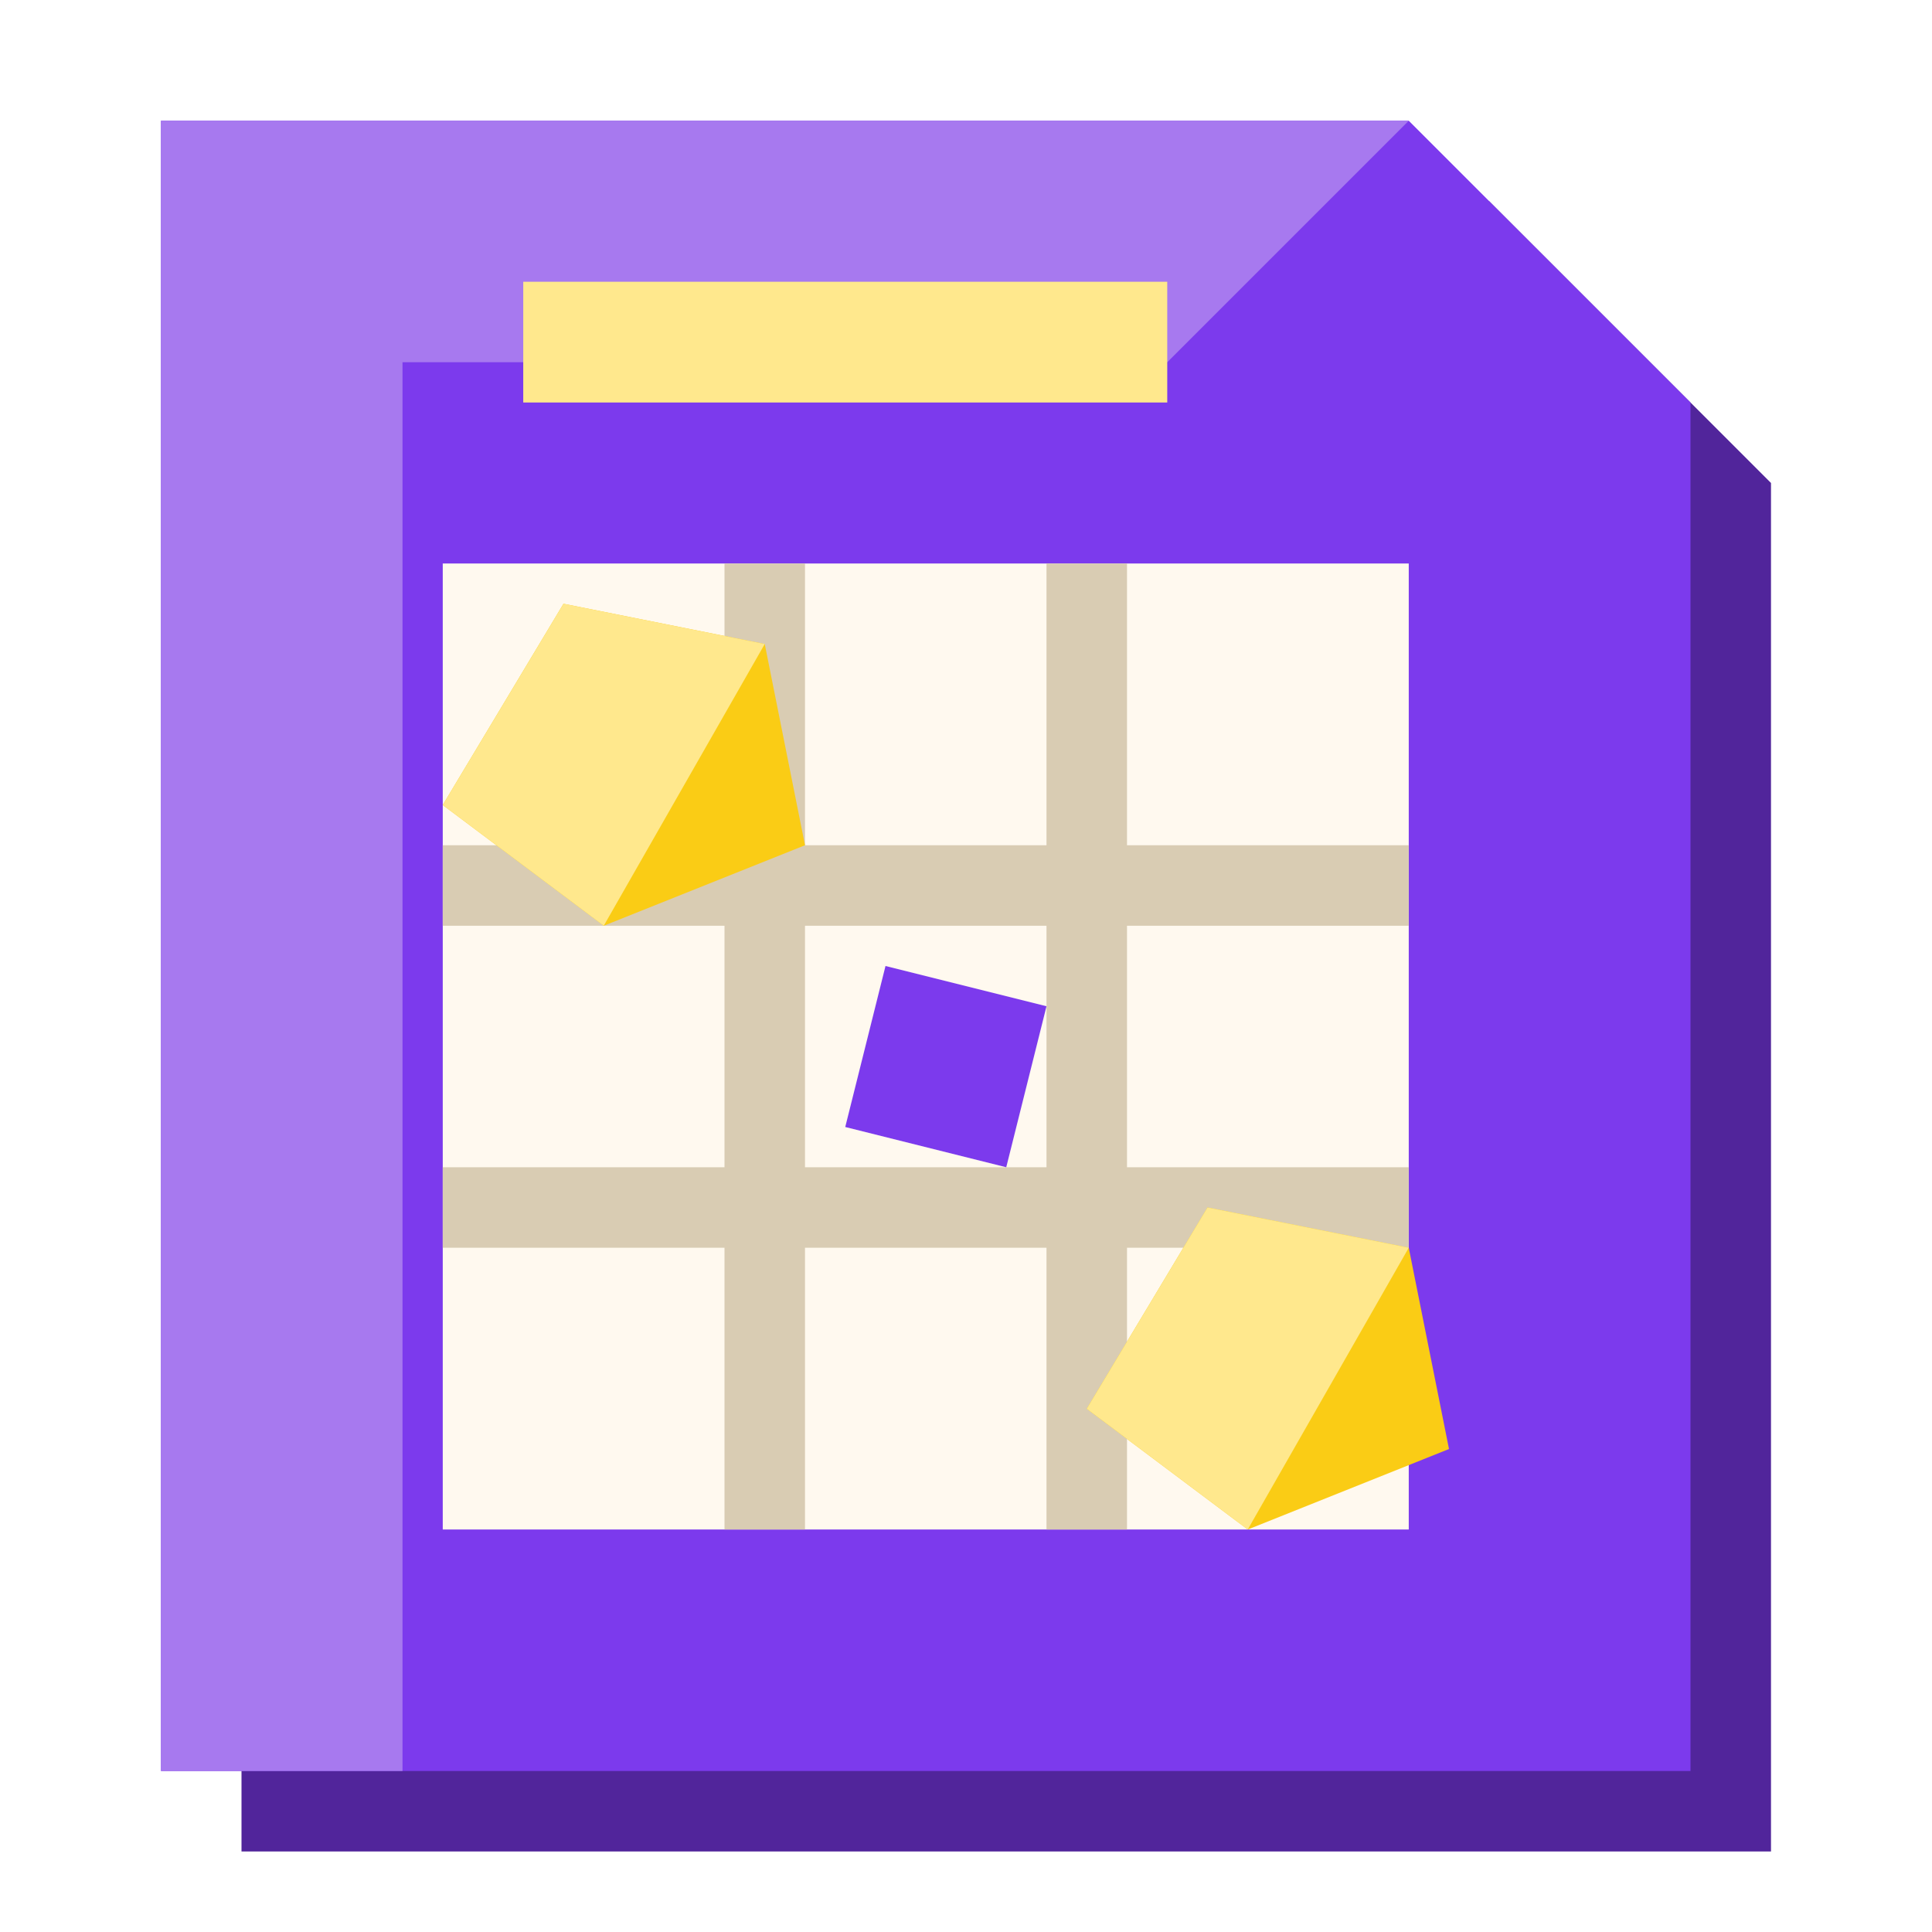
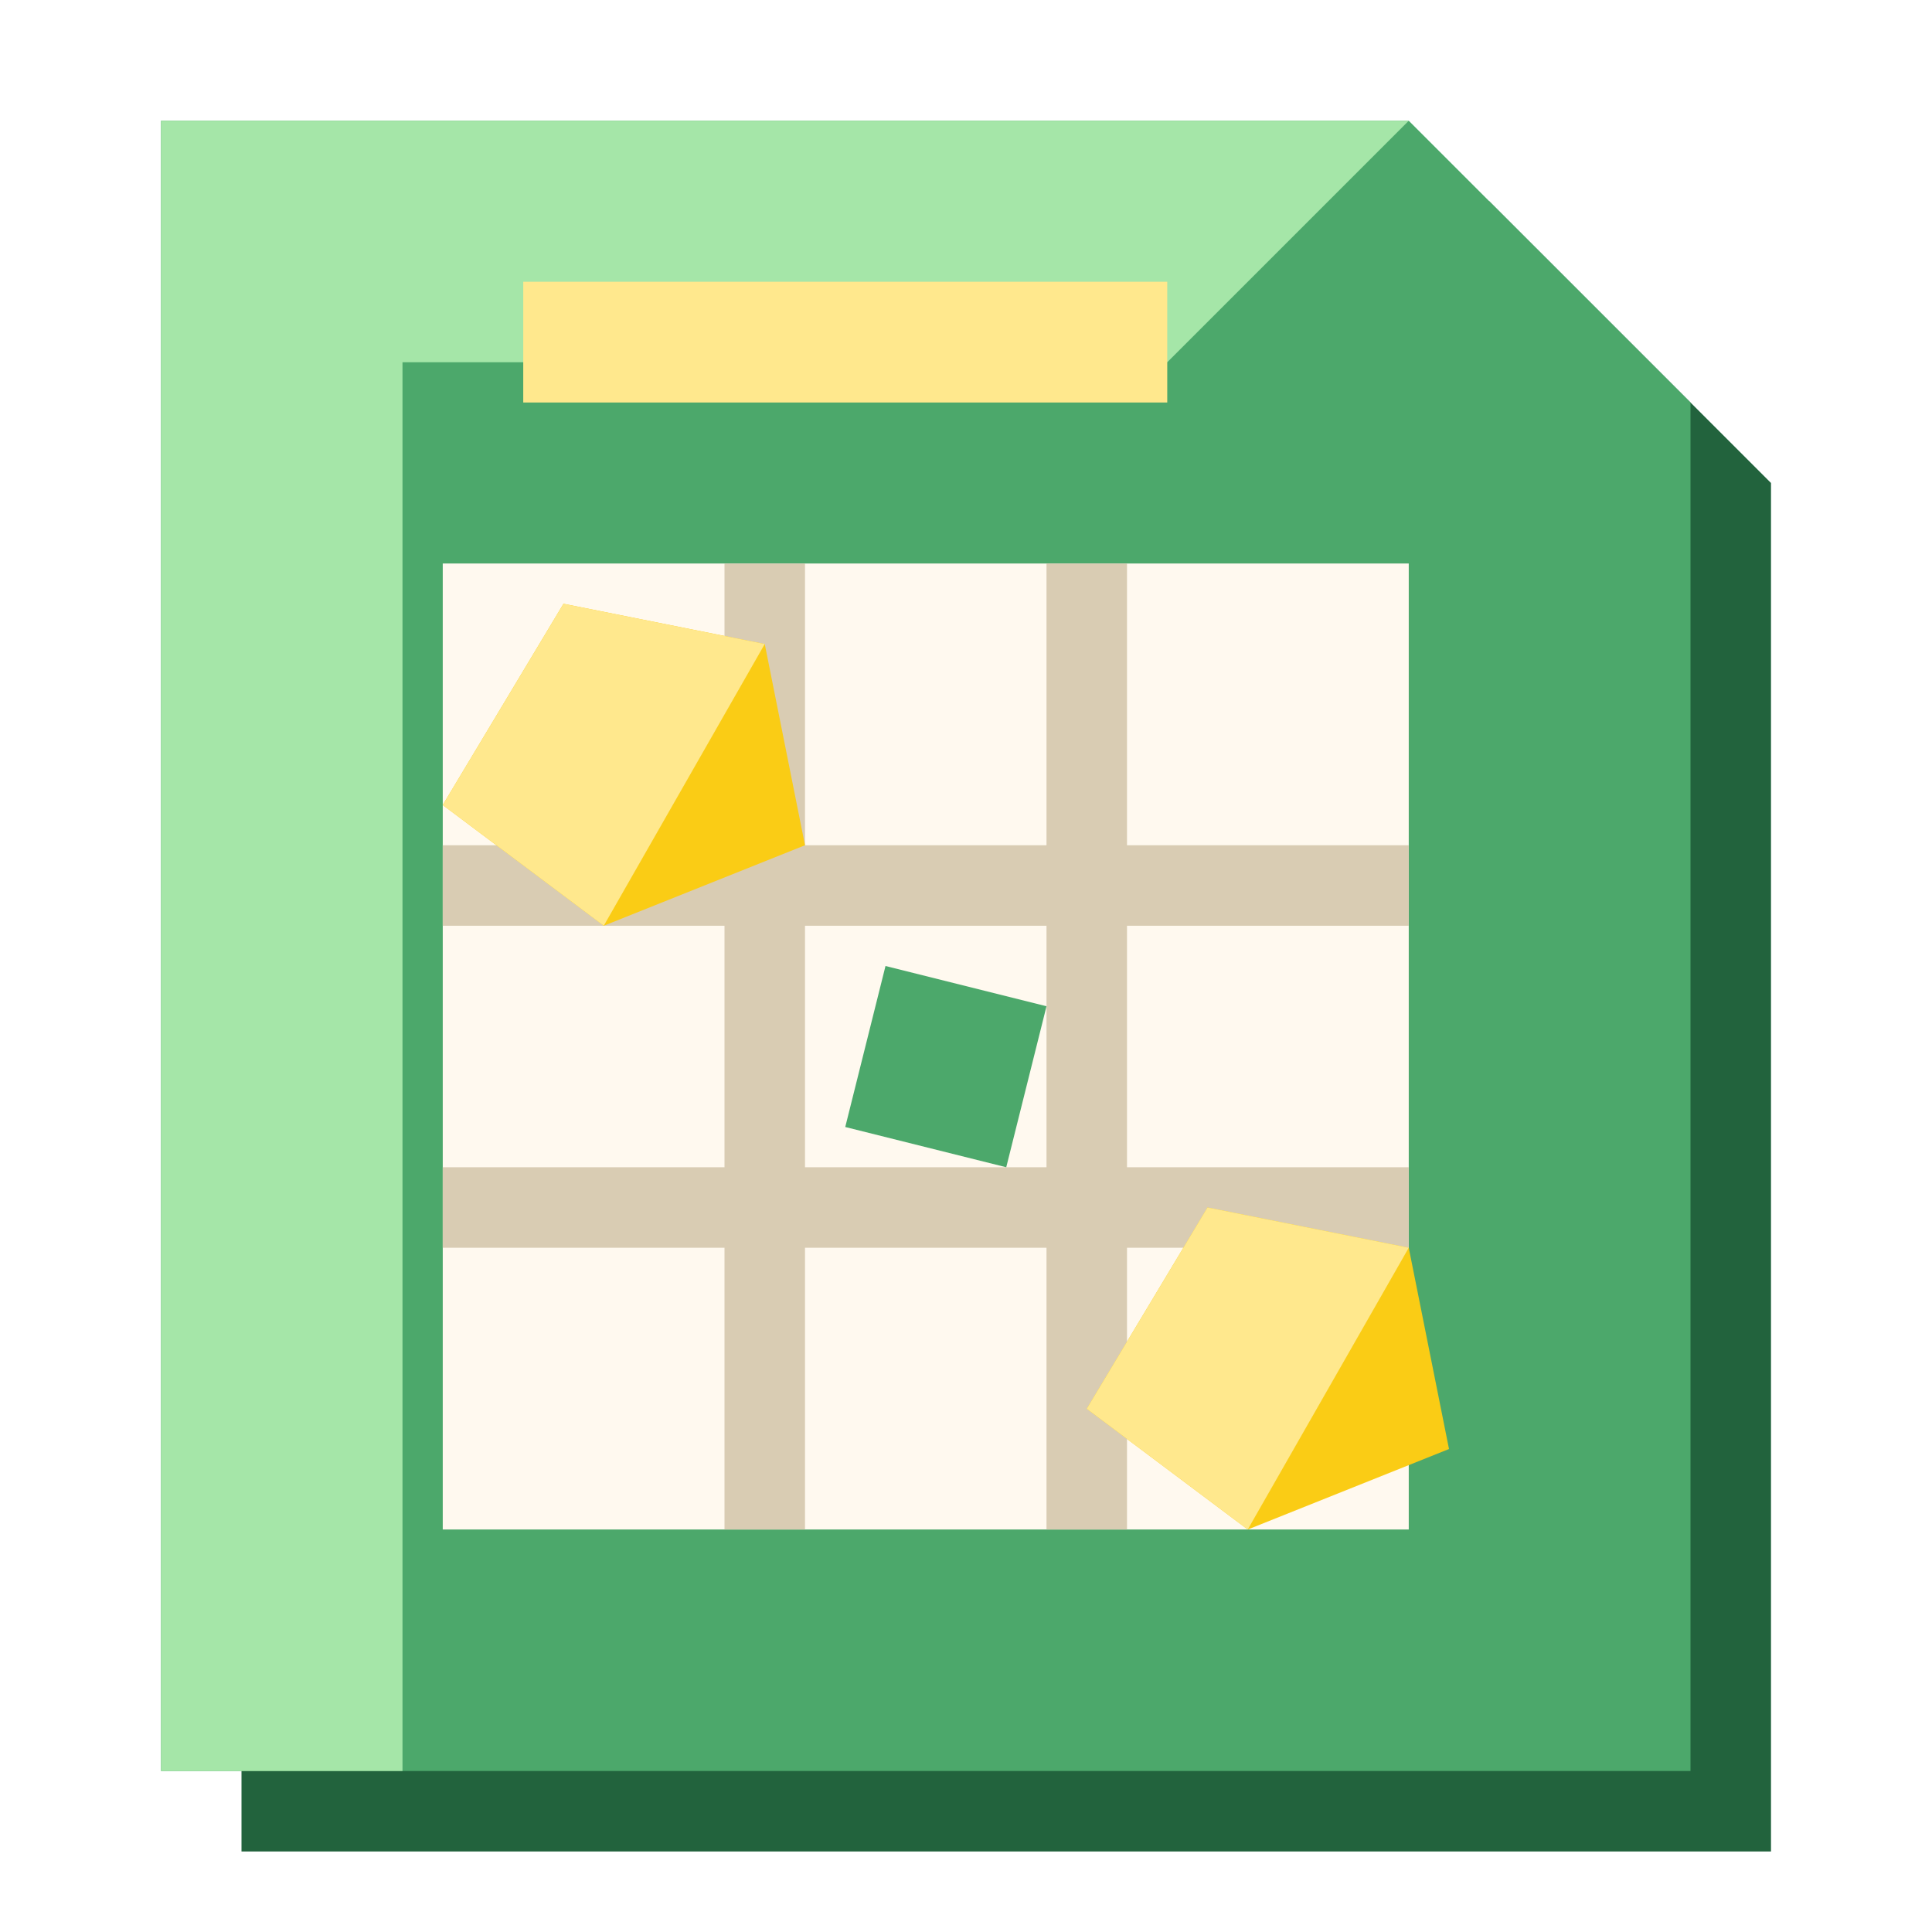
<svg xmlns="http://www.w3.org/2000/svg" viewBox="0 0 48 48" fill="none">
-   <path fill="#51259B" d="M6 5h31l7 7v34H6Z" />
-   <path fill="#7C3AED" d="M4 3h31l7 7v34H4Z" />
-   <path fill="#A779EF" d="M4 3h31l-6 6H10v35H4Z" />
+   <path fill="#22633D" d="M6 5h31l7 7v34H6Z" />
+   <path fill="#4CA86B" d="M4 3h31l7 7v34H4Z" />
+   <path fill="#A5E6A8" d="M4 3h31l-6 6H10v35H4Z" />
  <path fill="#FFF9EF" d="M11 14h24v24H11Z" />
  <path stroke="#D9CCB3" stroke-width="2" d="M19 14v24m8-24v24M11 22h24m-24 8h24" />
  <path fill="#FACC15" d="m14 15 5 1 1 5-5 2-4-3Z m16 15 5 1 1 5-5 2-4-3Z" />
  <path fill="#FFE88D" d="m14 15 5 1-4 7-4-3Z m16 15 5 1-4 7-4-3Z" />
-   <path fill="#7C3AED" d="m22 24 4 1-1 4-4-1Z" />
+   <path fill="#4CA86B" d="m22 24 4 1-1 4-4-1Z" />
  <path fill="#FFE88D" d="M13 7h16v3H13Z" />
</svg>
